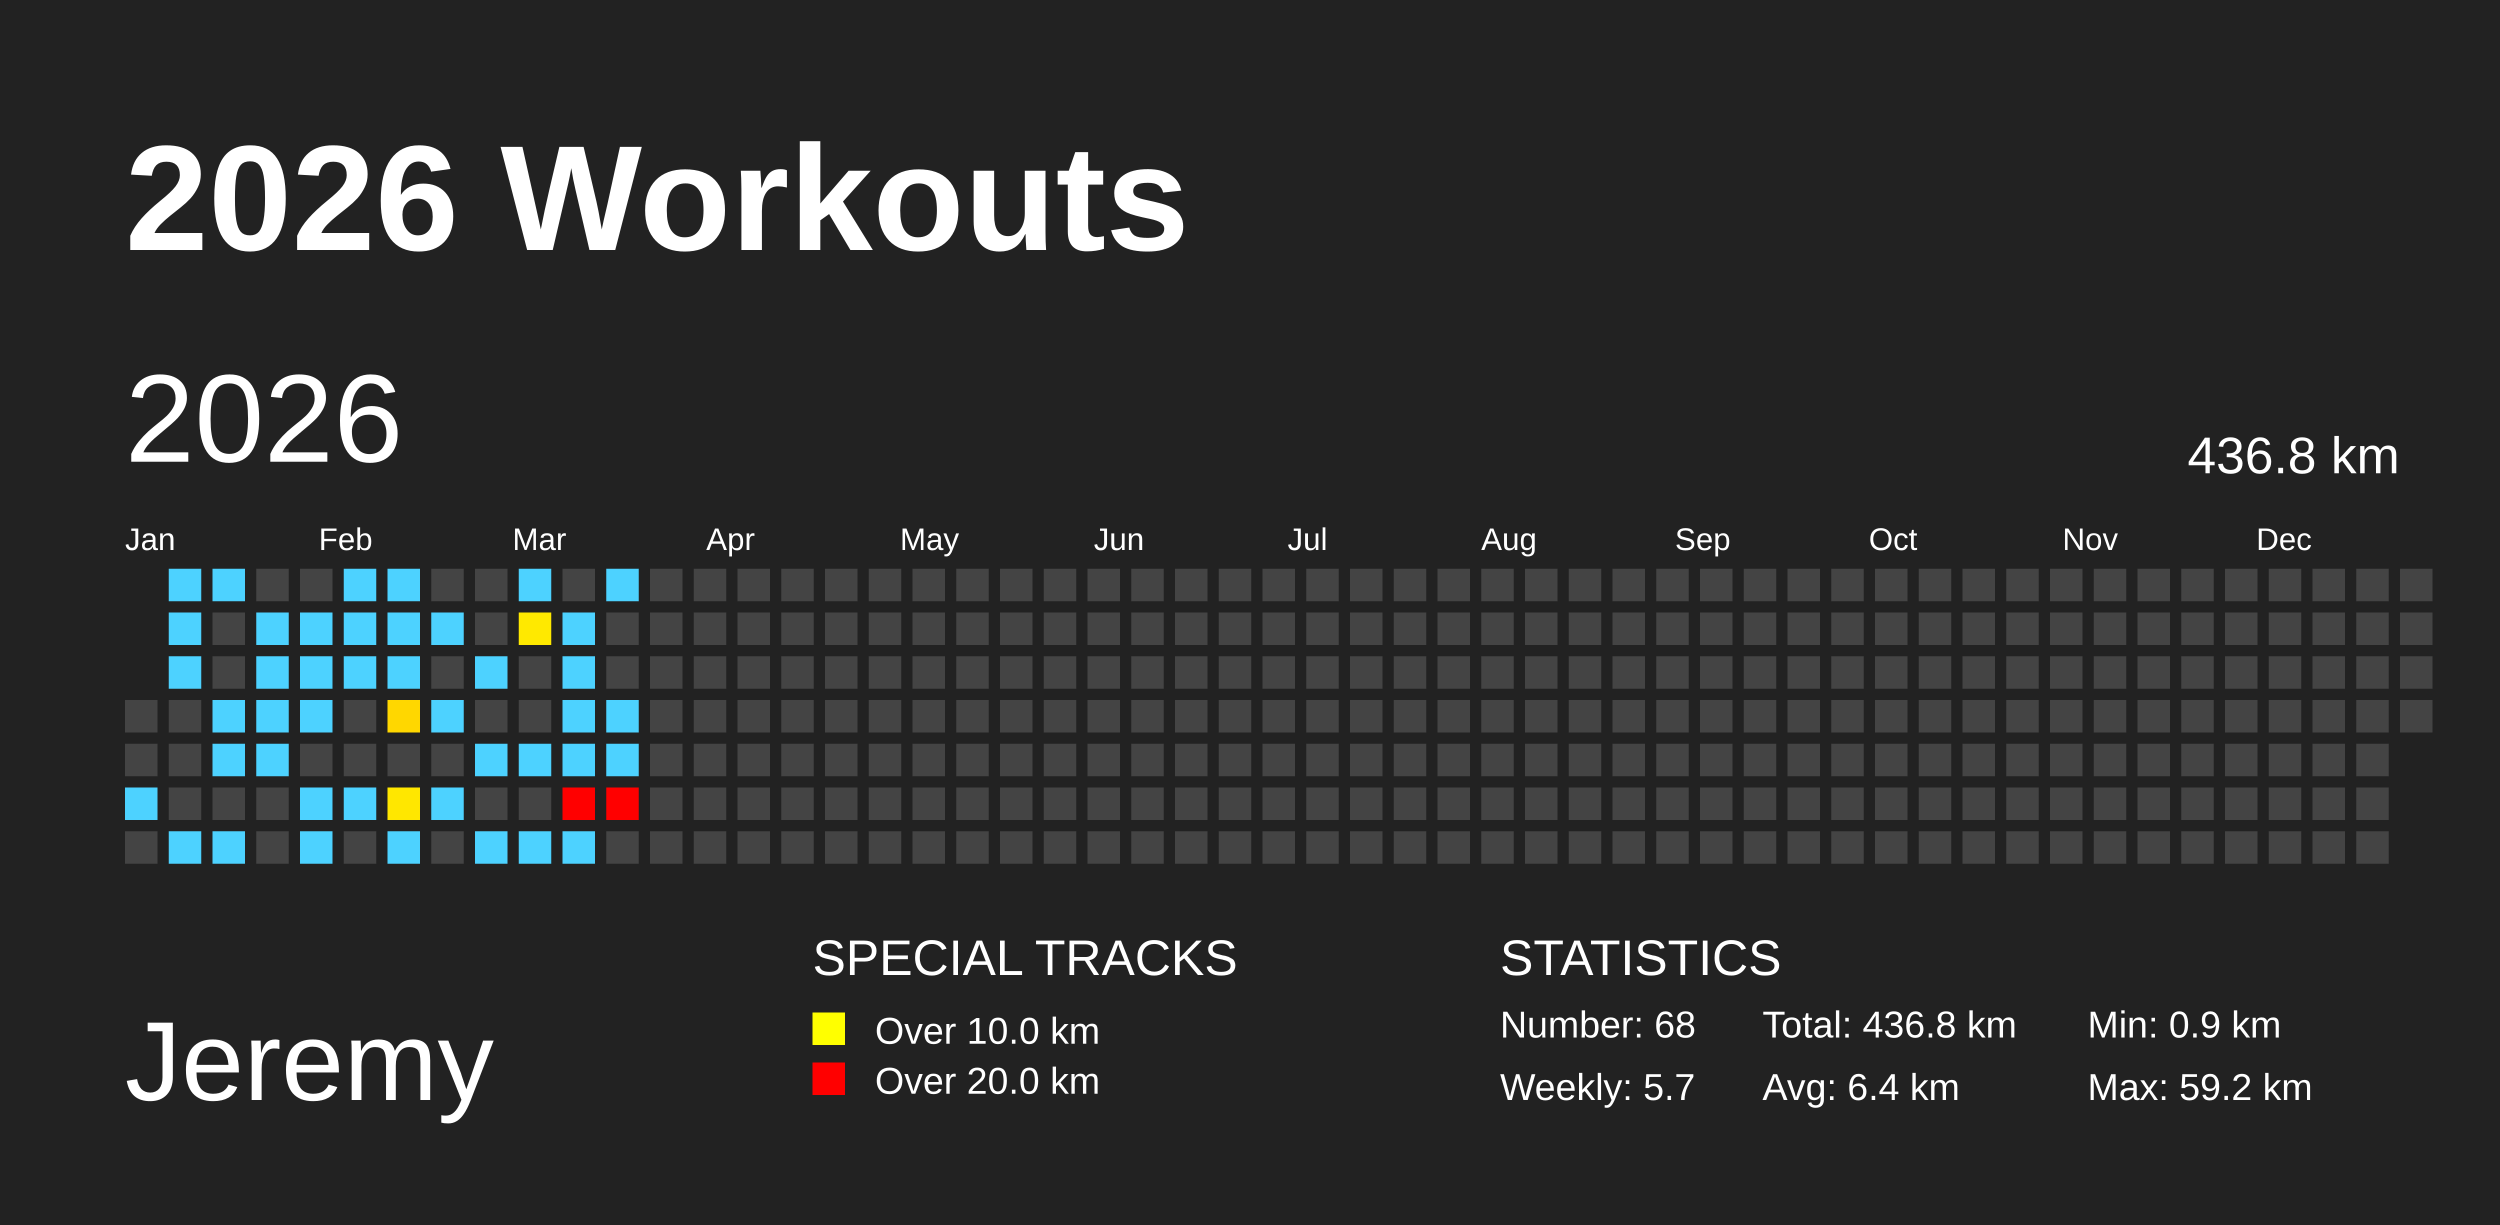
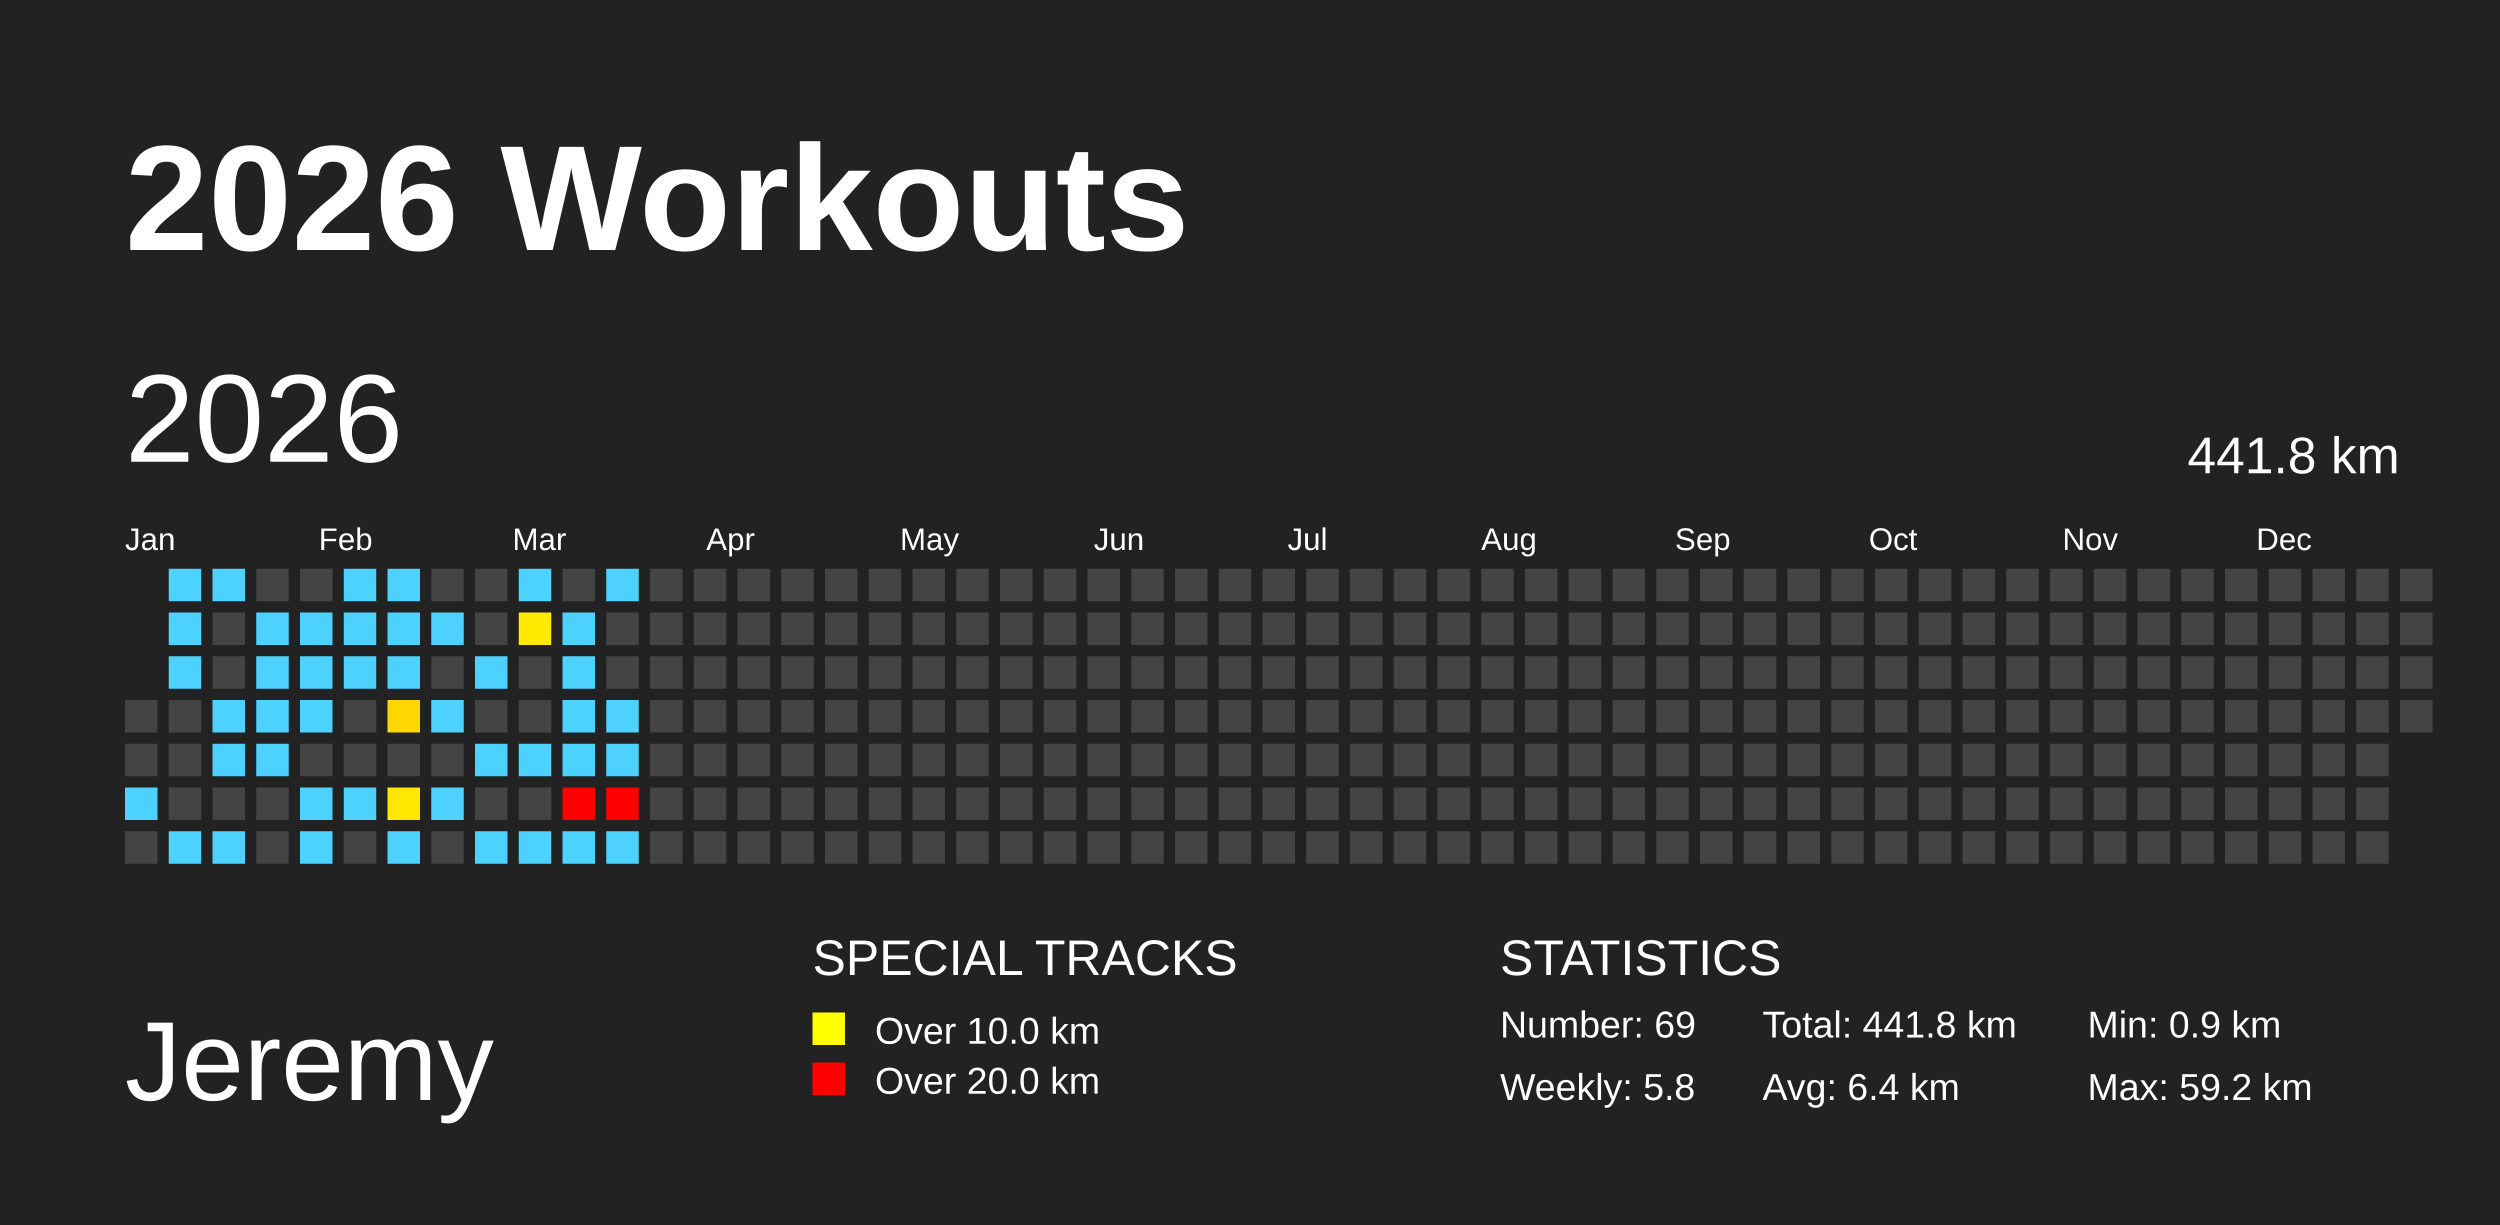
<svg xmlns="http://www.w3.org/2000/svg" baseProfile="full" height="98mm" version="1.1" viewBox="0,0,200,98" width="200mm">
  <defs />
  <rect fill="#222222" height="98" width="200" x="0" y="0" />
  <text fill="#FFFFFF" style="font-size:12px; font-family:Arial; font-weight:bold;" x="10" y="20">2026 Workouts</text>
  <text fill="#FFFFFF" style="font-size:9px; font-family:Arial" x="10" y="88">Jeremy</text>
  <text fill="#FFFFFF" style="font-size:4px; font-family:Arial" x="65" y="78">SPECIAL TRACKS</text>
  <rect fill="yellow" height="2.6" width="2.6" x="65" y="81" />
  <text fill="#FFFFFF" style="font-size:3px; font-family:Arial" x="70" y="83.5">Over 10.0 km</text>
  <rect fill="red" height="2.6" width="2.6" x="65" y="85" />
  <text fill="#FFFFFF" style="font-size:3px; font-family:Arial" x="70" y="87.5">Over 20.0 km</text>
  <text fill="#FFFFFF" style="font-size:4px; font-family:Arial" x="120" y="78">STATISTICS</text>
-   <text fill="#FFFFFF" style="font-size:3px; font-family:Arial" x="120" y="83">Number: 68</text>
-   <text fill="#FFFFFF" style="font-size:3px; font-family:Arial" x="120" y="88">Weekly: 5.7</text>
-   <text fill="#FFFFFF" style="font-size:3px; font-family:Arial" x="141" y="83">Total: 436.8 km</text>
+   <text fill="#FFFFFF" style="font-size:3px; font-family:Arial" x="120" y="83">Number: 69</text>
+   <text fill="#FFFFFF" style="font-size:3px; font-family:Arial" x="120" y="88">Weekly: 5.8</text>
+   <text fill="#FFFFFF" style="font-size:3px; font-family:Arial" x="141" y="83">Total: 441.8 km</text>
  <text fill="#FFFFFF" style="font-size:3px; font-family:Arial" x="141" y="88">Avg: 6.4 km</text>
  <text fill="#FFFFFF" style="font-size:3px; font-family:Arial" x="167" y="83">Min: 0.9 km</text>
  <text fill="#FFFFFF" style="font-size:3px; font-family:Arial" x="167" y="88">Max: 59.2 km</text>
  <text dominant-baseline="hanging" fill="#FFFFFF" style="font-size:10.0px; font-family:Arial;" x="10" y="30">2026</text>
-   <text dominant-baseline="hanging" fill="#FFFFFF" style="font-size:4.125px; font-family:Arial;" x="175" y="35">436.8 km</text>
+   <text dominant-baseline="hanging" fill="#FFFFFF" style="font-size:4.125px; font-family:Arial;" x="175" y="35">441.8 km</text>
  <text fill="#FFFFFF" style="font-size:2.5px; font-family:Arial" x="10.0" y="44">Jan</text>
  <text fill="#FFFFFF" style="font-size:2.5px; font-family:Arial" x="25.5" y="44">Feb</text>
  <text fill="#FFFFFF" style="font-size:2.5px; font-family:Arial" x="41.0" y="44">Mar</text>
  <text fill="#FFFFFF" style="font-size:2.5px; font-family:Arial" x="56.5" y="44">Apr</text>
  <text fill="#FFFFFF" style="font-size:2.5px; font-family:Arial" x="72.0" y="44">May</text>
  <text fill="#FFFFFF" style="font-size:2.5px; font-family:Arial" x="87.5" y="44">Jun</text>
  <text fill="#FFFFFF" style="font-size:2.5px; font-family:Arial" x="103.0" y="44">Jul</text>
  <text fill="#FFFFFF" style="font-size:2.5px; font-family:Arial" x="118.5" y="44">Aug</text>
  <text fill="#FFFFFF" style="font-size:2.5px; font-family:Arial" x="134.0" y="44">Sep</text>
  <text fill="#FFFFFF" style="font-size:2.5px; font-family:Arial" x="149.5" y="44">Oct</text>
  <text fill="#FFFFFF" style="font-size:2.5px; font-family:Arial" x="165.0" y="44">Nov</text>
  <text fill="#FFFFFF" style="font-size:2.5px; font-family:Arial" x="180.5" y="44">Dec</text>
  <rect fill="#444444" height="2.6" width="2.6" x="10.0" y="56.0" />
  <rect fill="#444444" height="2.6" width="2.6" x="10.0" y="59.5" />
  <rect fill="#4dd2ff" height="2.6" width="2.6" x="10.0" y="63.0" />
  <rect fill="#444444" height="2.6" width="2.6" x="10.0" y="66.5" />
  <rect fill="#4dd2ff" height="2.6" width="2.6" x="13.5" y="45.5" />
  <rect fill="#4dd2ff" height="2.6" width="2.6" x="13.5" y="49.0" />
  <rect fill="#4dd2ff" height="2.6" width="2.6" x="13.5" y="52.5" />
  <rect fill="#444444" height="2.6" width="2.6" x="13.5" y="56.0" />
  <rect fill="#444444" height="2.6" width="2.6" x="13.5" y="59.5" />
  <rect fill="#444444" height="2.6" width="2.6" x="13.5" y="63.0" />
  <rect fill="#4dd2ff" height="2.6" width="2.6" x="13.5" y="66.5" />
  <rect fill="#4dd2ff" height="2.6" width="2.6" x="17.0" y="45.5" />
  <rect fill="#444444" height="2.6" width="2.6" x="17.0" y="49.0" />
  <rect fill="#444444" height="2.6" width="2.6" x="17.0" y="52.5" />
  <rect fill="#4dd2ff" height="2.6" width="2.6" x="17.0" y="56.0" />
  <rect fill="#4dd2ff" height="2.6" width="2.6" x="17.0" y="59.5" />
  <rect fill="#444444" height="2.6" width="2.6" x="17.0" y="63.0" />
  <rect fill="#4dd2ff" height="2.6" width="2.6" x="17.0" y="66.5" />
  <rect fill="#444444" height="2.6" width="2.6" x="20.5" y="45.5" />
  <rect fill="#4dd2ff" height="2.6" width="2.6" x="20.5" y="49.0" />
  <rect fill="#4dd2ff" height="2.6" width="2.6" x="20.5" y="52.5" />
  <rect fill="#4dd2ff" height="2.6" width="2.6" x="20.5" y="56.0" />
  <rect fill="#4dd2ff" height="2.6" width="2.6" x="20.5" y="59.5" />
  <rect fill="#444444" height="2.6" width="2.6" x="20.5" y="63.0" />
  <rect fill="#444444" height="2.6" width="2.6" x="20.5" y="66.5" />
  <rect fill="#444444" height="2.6" width="2.6" x="24.0" y="45.5" />
  <rect fill="#4dd2ff" height="2.6" width="2.6" x="24.0" y="49.0" />
  <rect fill="#4dd2ff" height="2.6" width="2.6" x="24.0" y="52.5" />
  <rect fill="#4dd2ff" height="2.6" width="2.6" x="24.0" y="56.0" />
  <rect fill="#444444" height="2.6" width="2.6" x="24.0" y="59.5" />
  <rect fill="#4dd2ff" height="2.6" width="2.6" x="24.0" y="63.0" />
  <rect fill="#4dd2ff" height="2.6" width="2.6" x="24.0" y="66.5" />
  <rect fill="#4dd2ff" height="2.6" width="2.6" x="27.5" y="45.5" />
  <rect fill="#4dd2ff" height="2.6" width="2.6" x="27.5" y="49.0" />
  <rect fill="#4dd2ff" height="2.6" width="2.6" x="27.5" y="52.5" />
  <rect fill="#444444" height="2.6" width="2.6" x="27.5" y="56.0" />
  <rect fill="#444444" height="2.6" width="2.6" x="27.5" y="59.5" />
  <rect fill="#4dd2ff" height="2.6" width="2.6" x="27.5" y="63.0" />
  <rect fill="#444444" height="2.6" width="2.6" x="27.5" y="66.5" />
  <rect fill="#4dd2ff" height="2.6" width="2.6" x="31.0" y="45.5" />
  <rect fill="#4dd2ff" height="2.6" width="2.6" x="31.0" y="49.0" />
  <rect fill="#4dd2ff" height="2.6" width="2.6" x="31.0" y="52.5" />
  <rect fill="#ffd700" height="2.6" width="2.6" x="31.0" y="56.0" />
  <rect fill="#444444" height="2.6" width="2.6" x="31.0" y="59.5" />
  <rect fill="#ffe700" height="2.6" width="2.6" x="31.0" y="63.0" />
  <rect fill="#4dd2ff" height="2.6" width="2.6" x="31.0" y="66.5" />
  <rect fill="#444444" height="2.6" width="2.6" x="34.5" y="45.5" />
  <rect fill="#4dd2ff" height="2.6" width="2.6" x="34.5" y="49.0" />
  <rect fill="#444444" height="2.6" width="2.6" x="34.5" y="52.5" />
  <rect fill="#4dd2ff" height="2.6" width="2.6" x="34.5" y="56.0" />
  <rect fill="#444444" height="2.6" width="2.6" x="34.5" y="59.5" />
  <rect fill="#4dd2ff" height="2.6" width="2.6" x="34.5" y="63.0" />
  <rect fill="#444444" height="2.6" width="2.6" x="34.5" y="66.5" />
  <rect fill="#444444" height="2.6" width="2.6" x="38.0" y="45.5" />
  <rect fill="#444444" height="2.6" width="2.6" x="38.0" y="49.0" />
  <rect fill="#4dd2ff" height="2.6" width="2.6" x="38.0" y="52.5" />
  <rect fill="#444444" height="2.6" width="2.6" x="38.0" y="56.0" />
  <rect fill="#4dd2ff" height="2.6" width="2.6" x="38.0" y="59.5" />
  <rect fill="#444444" height="2.6" width="2.6" x="38.0" y="63.0" />
  <rect fill="#4dd2ff" height="2.6" width="2.6" x="38.0" y="66.5" />
  <rect fill="#4dd2ff" height="2.6" width="2.6" x="41.5" y="45.5" />
  <rect fill="#ffe900" height="2.6" width="2.6" x="41.5" y="49.0" />
  <rect fill="#444444" height="2.6" width="2.6" x="41.5" y="52.5" />
  <rect fill="#444444" height="2.6" width="2.6" x="41.5" y="56.0" />
  <rect fill="#4dd2ff" height="2.6" width="2.6" x="41.5" y="59.5" />
  <rect fill="#444444" height="2.6" width="2.6" x="41.5" y="63.0" />
  <rect fill="#4dd2ff" height="2.6" width="2.6" x="41.5" y="66.5" />
  <rect fill="#444444" height="2.6" width="2.6" x="45.0" y="45.5" />
  <rect fill="#4dd2ff" height="2.6" width="2.6" x="45.0" y="49.0" />
  <rect fill="#4dd2ff" height="2.6" width="2.6" x="45.0" y="52.5" />
  <rect fill="#4dd2ff" height="2.6" width="2.6" x="45.0" y="56.0" />
  <rect fill="#4dd2ff" height="2.6" width="2.6" x="45.0" y="59.5" />
  <rect fill="red" height="2.6" width="2.6" x="45.0" y="63.0" />
  <rect fill="#4dd2ff" height="2.6" width="2.6" x="45.0" y="66.5" />
  <rect fill="#4dd2ff" height="2.6" width="2.6" x="48.5" y="45.5" />
  <rect fill="#444444" height="2.6" width="2.6" x="48.5" y="49.0" />
  <rect fill="#444444" height="2.6" width="2.6" x="48.5" y="52.5" />
  <rect fill="#4dd2ff" height="2.6" width="2.6" x="48.5" y="56.0" />
  <rect fill="#4dd2ff" height="2.6" width="2.6" x="48.5" y="59.5" />
  <rect fill="red" height="2.6" width="2.6" x="48.5" y="63.0" />
-   <rect fill="#444444" height="2.6" width="2.6" x="48.5" y="66.5" />
+   <rect fill="#4dd2ff" height="2.6" width="2.6" x="48.5" y="66.5" />
  <rect fill="#444444" height="2.6" width="2.6" x="52.0" y="45.5" />
  <rect fill="#444444" height="2.6" width="2.6" x="52.0" y="49.0" />
  <rect fill="#444444" height="2.6" width="2.6" x="52.0" y="52.5" />
  <rect fill="#444444" height="2.6" width="2.6" x="52.0" y="56.0" />
  <rect fill="#444444" height="2.6" width="2.6" x="52.0" y="59.5" />
  <rect fill="#444444" height="2.6" width="2.6" x="52.0" y="63.0" />
  <rect fill="#444444" height="2.6" width="2.6" x="52.0" y="66.5" />
  <rect fill="#444444" height="2.6" width="2.6" x="55.5" y="45.5" />
  <rect fill="#444444" height="2.6" width="2.6" x="55.5" y="49.0" />
  <rect fill="#444444" height="2.6" width="2.6" x="55.5" y="52.5" />
  <rect fill="#444444" height="2.6" width="2.6" x="55.5" y="56.0" />
  <rect fill="#444444" height="2.6" width="2.6" x="55.5" y="59.5" />
  <rect fill="#444444" height="2.6" width="2.6" x="55.5" y="63.0" />
  <rect fill="#444444" height="2.6" width="2.6" x="55.5" y="66.5" />
  <rect fill="#444444" height="2.6" width="2.6" x="59.0" y="45.5" />
  <rect fill="#444444" height="2.6" width="2.6" x="59.0" y="49.0" />
  <rect fill="#444444" height="2.6" width="2.6" x="59.0" y="52.5" />
  <rect fill="#444444" height="2.6" width="2.6" x="59.0" y="56.0" />
  <rect fill="#444444" height="2.6" width="2.6" x="59.0" y="59.5" />
  <rect fill="#444444" height="2.6" width="2.6" x="59.0" y="63.0" />
  <rect fill="#444444" height="2.6" width="2.6" x="59.0" y="66.5" />
  <rect fill="#444444" height="2.6" width="2.6" x="62.5" y="45.5" />
  <rect fill="#444444" height="2.6" width="2.6" x="62.5" y="49.0" />
  <rect fill="#444444" height="2.6" width="2.6" x="62.5" y="52.5" />
  <rect fill="#444444" height="2.6" width="2.6" x="62.5" y="56.0" />
  <rect fill="#444444" height="2.6" width="2.6" x="62.5" y="59.5" />
  <rect fill="#444444" height="2.6" width="2.6" x="62.5" y="63.0" />
  <rect fill="#444444" height="2.6" width="2.6" x="62.5" y="66.5" />
  <rect fill="#444444" height="2.6" width="2.6" x="66.0" y="45.5" />
  <rect fill="#444444" height="2.6" width="2.6" x="66.0" y="49.0" />
  <rect fill="#444444" height="2.6" width="2.6" x="66.0" y="52.5" />
  <rect fill="#444444" height="2.6" width="2.6" x="66.0" y="56.0" />
  <rect fill="#444444" height="2.6" width="2.6" x="66.0" y="59.5" />
  <rect fill="#444444" height="2.6" width="2.6" x="66.0" y="63.0" />
  <rect fill="#444444" height="2.6" width="2.6" x="66.0" y="66.5" />
  <rect fill="#444444" height="2.6" width="2.6" x="69.5" y="45.5" />
  <rect fill="#444444" height="2.6" width="2.6" x="69.5" y="49.0" />
  <rect fill="#444444" height="2.6" width="2.6" x="69.5" y="52.5" />
  <rect fill="#444444" height="2.6" width="2.6" x="69.5" y="56.0" />
  <rect fill="#444444" height="2.6" width="2.6" x="69.5" y="59.5" />
  <rect fill="#444444" height="2.6" width="2.6" x="69.5" y="63.0" />
  <rect fill="#444444" height="2.6" width="2.6" x="69.5" y="66.5" />
  <rect fill="#444444" height="2.6" width="2.6" x="73.0" y="45.5" />
  <rect fill="#444444" height="2.6" width="2.6" x="73.0" y="49.0" />
  <rect fill="#444444" height="2.6" width="2.6" x="73.0" y="52.5" />
  <rect fill="#444444" height="2.6" width="2.6" x="73.0" y="56.0" />
  <rect fill="#444444" height="2.6" width="2.6" x="73.0" y="59.5" />
  <rect fill="#444444" height="2.6" width="2.6" x="73.0" y="63.0" />
  <rect fill="#444444" height="2.6" width="2.6" x="73.0" y="66.5" />
  <rect fill="#444444" height="2.6" width="2.6" x="76.5" y="45.5" />
  <rect fill="#444444" height="2.6" width="2.6" x="76.5" y="49.0" />
  <rect fill="#444444" height="2.6" width="2.6" x="76.5" y="52.5" />
  <rect fill="#444444" height="2.6" width="2.6" x="76.5" y="56.0" />
  <rect fill="#444444" height="2.6" width="2.6" x="76.5" y="59.5" />
  <rect fill="#444444" height="2.6" width="2.6" x="76.5" y="63.0" />
  <rect fill="#444444" height="2.6" width="2.6" x="76.5" y="66.5" />
  <rect fill="#444444" height="2.6" width="2.6" x="80.0" y="45.5" />
  <rect fill="#444444" height="2.6" width="2.6" x="80.0" y="49.0" />
  <rect fill="#444444" height="2.6" width="2.6" x="80.0" y="52.5" />
  <rect fill="#444444" height="2.6" width="2.6" x="80.0" y="56.0" />
  <rect fill="#444444" height="2.6" width="2.6" x="80.0" y="59.5" />
  <rect fill="#444444" height="2.6" width="2.6" x="80.0" y="63.0" />
  <rect fill="#444444" height="2.6" width="2.6" x="80.0" y="66.5" />
  <rect fill="#444444" height="2.6" width="2.6" x="83.5" y="45.5" />
  <rect fill="#444444" height="2.6" width="2.6" x="83.5" y="49.0" />
  <rect fill="#444444" height="2.6" width="2.6" x="83.5" y="52.5" />
  <rect fill="#444444" height="2.6" width="2.6" x="83.5" y="56.0" />
  <rect fill="#444444" height="2.6" width="2.6" x="83.5" y="59.5" />
  <rect fill="#444444" height="2.6" width="2.6" x="83.5" y="63.0" />
  <rect fill="#444444" height="2.6" width="2.6" x="83.5" y="66.5" />
  <rect fill="#444444" height="2.6" width="2.6" x="87.0" y="45.5" />
  <rect fill="#444444" height="2.6" width="2.6" x="87.0" y="49.0" />
  <rect fill="#444444" height="2.6" width="2.6" x="87.0" y="52.5" />
  <rect fill="#444444" height="2.6" width="2.6" x="87.0" y="56.0" />
  <rect fill="#444444" height="2.6" width="2.6" x="87.0" y="59.5" />
  <rect fill="#444444" height="2.6" width="2.6" x="87.0" y="63.0" />
  <rect fill="#444444" height="2.6" width="2.6" x="87.0" y="66.5" />
  <rect fill="#444444" height="2.6" width="2.6" x="90.5" y="45.5" />
  <rect fill="#444444" height="2.6" width="2.6" x="90.5" y="49.0" />
  <rect fill="#444444" height="2.6" width="2.6" x="90.5" y="52.5" />
  <rect fill="#444444" height="2.6" width="2.6" x="90.5" y="56.0" />
  <rect fill="#444444" height="2.6" width="2.6" x="90.5" y="59.5" />
  <rect fill="#444444" height="2.6" width="2.6" x="90.5" y="63.0" />
  <rect fill="#444444" height="2.6" width="2.6" x="90.5" y="66.5" />
  <rect fill="#444444" height="2.6" width="2.6" x="94.0" y="45.5" />
  <rect fill="#444444" height="2.6" width="2.6" x="94.0" y="49.0" />
  <rect fill="#444444" height="2.6" width="2.6" x="94.0" y="52.5" />
  <rect fill="#444444" height="2.6" width="2.6" x="94.0" y="56.0" />
  <rect fill="#444444" height="2.6" width="2.6" x="94.0" y="59.5" />
  <rect fill="#444444" height="2.6" width="2.6" x="94.0" y="63.0" />
  <rect fill="#444444" height="2.6" width="2.6" x="94.0" y="66.5" />
  <rect fill="#444444" height="2.6" width="2.6" x="97.5" y="45.5" />
  <rect fill="#444444" height="2.6" width="2.6" x="97.5" y="49.0" />
  <rect fill="#444444" height="2.6" width="2.6" x="97.5" y="52.5" />
  <rect fill="#444444" height="2.6" width="2.6" x="97.5" y="56.0" />
  <rect fill="#444444" height="2.6" width="2.6" x="97.5" y="59.5" />
  <rect fill="#444444" height="2.6" width="2.6" x="97.5" y="63.0" />
  <rect fill="#444444" height="2.6" width="2.6" x="97.5" y="66.5" />
  <rect fill="#444444" height="2.6" width="2.6" x="101.0" y="45.5" />
  <rect fill="#444444" height="2.6" width="2.6" x="101.0" y="49.0" />
  <rect fill="#444444" height="2.6" width="2.6" x="101.0" y="52.5" />
  <rect fill="#444444" height="2.6" width="2.6" x="101.0" y="56.0" />
  <rect fill="#444444" height="2.6" width="2.6" x="101.0" y="59.5" />
  <rect fill="#444444" height="2.6" width="2.6" x="101.0" y="63.0" />
  <rect fill="#444444" height="2.6" width="2.6" x="101.0" y="66.5" />
  <rect fill="#444444" height="2.6" width="2.6" x="104.5" y="45.5" />
  <rect fill="#444444" height="2.6" width="2.6" x="104.5" y="49.0" />
  <rect fill="#444444" height="2.6" width="2.6" x="104.5" y="52.5" />
  <rect fill="#444444" height="2.6" width="2.6" x="104.5" y="56.0" />
  <rect fill="#444444" height="2.6" width="2.6" x="104.5" y="59.5" />
  <rect fill="#444444" height="2.6" width="2.6" x="104.5" y="63.0" />
  <rect fill="#444444" height="2.6" width="2.6" x="104.5" y="66.5" />
  <rect fill="#444444" height="2.6" width="2.6" x="108.0" y="45.5" />
  <rect fill="#444444" height="2.6" width="2.6" x="108.0" y="49.0" />
  <rect fill="#444444" height="2.6" width="2.6" x="108.0" y="52.5" />
  <rect fill="#444444" height="2.6" width="2.6" x="108.0" y="56.0" />
  <rect fill="#444444" height="2.6" width="2.6" x="108.0" y="59.5" />
  <rect fill="#444444" height="2.6" width="2.6" x="108.0" y="63.0" />
  <rect fill="#444444" height="2.6" width="2.6" x="108.0" y="66.5" />
  <rect fill="#444444" height="2.6" width="2.6" x="111.5" y="45.5" />
  <rect fill="#444444" height="2.6" width="2.6" x="111.5" y="49.0" />
  <rect fill="#444444" height="2.6" width="2.6" x="111.5" y="52.5" />
  <rect fill="#444444" height="2.6" width="2.6" x="111.5" y="56.0" />
  <rect fill="#444444" height="2.6" width="2.6" x="111.5" y="59.5" />
  <rect fill="#444444" height="2.6" width="2.6" x="111.5" y="63.0" />
  <rect fill="#444444" height="2.6" width="2.6" x="111.5" y="66.5" />
  <rect fill="#444444" height="2.6" width="2.6" x="115.0" y="45.5" />
  <rect fill="#444444" height="2.6" width="2.6" x="115.0" y="49.0" />
  <rect fill="#444444" height="2.6" width="2.6" x="115.0" y="52.5" />
  <rect fill="#444444" height="2.6" width="2.6" x="115.0" y="56.0" />
  <rect fill="#444444" height="2.6" width="2.6" x="115.0" y="59.5" />
  <rect fill="#444444" height="2.6" width="2.6" x="115.0" y="63.0" />
  <rect fill="#444444" height="2.6" width="2.6" x="115.0" y="66.5" />
  <rect fill="#444444" height="2.6" width="2.6" x="118.5" y="45.5" />
  <rect fill="#444444" height="2.6" width="2.6" x="118.5" y="49.0" />
  <rect fill="#444444" height="2.6" width="2.6" x="118.5" y="52.5" />
  <rect fill="#444444" height="2.6" width="2.6" x="118.5" y="56.0" />
  <rect fill="#444444" height="2.6" width="2.6" x="118.5" y="59.5" />
  <rect fill="#444444" height="2.6" width="2.6" x="118.5" y="63.0" />
  <rect fill="#444444" height="2.6" width="2.6" x="118.5" y="66.5" />
  <rect fill="#444444" height="2.6" width="2.6" x="122.0" y="45.5" />
  <rect fill="#444444" height="2.6" width="2.6" x="122.0" y="49.0" />
  <rect fill="#444444" height="2.6" width="2.6" x="122.0" y="52.5" />
  <rect fill="#444444" height="2.6" width="2.6" x="122.0" y="56.0" />
  <rect fill="#444444" height="2.6" width="2.6" x="122.0" y="59.5" />
  <rect fill="#444444" height="2.6" width="2.6" x="122.0" y="63.0" />
  <rect fill="#444444" height="2.6" width="2.6" x="122.0" y="66.5" />
  <rect fill="#444444" height="2.6" width="2.6" x="125.5" y="45.5" />
  <rect fill="#444444" height="2.6" width="2.6" x="125.5" y="49.0" />
  <rect fill="#444444" height="2.6" width="2.6" x="125.5" y="52.5" />
  <rect fill="#444444" height="2.6" width="2.6" x="125.5" y="56.0" />
  <rect fill="#444444" height="2.6" width="2.6" x="125.5" y="59.5" />
  <rect fill="#444444" height="2.6" width="2.6" x="125.5" y="63.0" />
  <rect fill="#444444" height="2.6" width="2.6" x="125.5" y="66.5" />
  <rect fill="#444444" height="2.6" width="2.6" x="129.0" y="45.5" />
  <rect fill="#444444" height="2.6" width="2.6" x="129.0" y="49.0" />
  <rect fill="#444444" height="2.6" width="2.6" x="129.0" y="52.5" />
  <rect fill="#444444" height="2.6" width="2.6" x="129.0" y="56.0" />
  <rect fill="#444444" height="2.6" width="2.6" x="129.0" y="59.5" />
  <rect fill="#444444" height="2.6" width="2.6" x="129.0" y="63.0" />
  <rect fill="#444444" height="2.6" width="2.6" x="129.0" y="66.5" />
  <rect fill="#444444" height="2.6" width="2.6" x="132.5" y="45.5" />
  <rect fill="#444444" height="2.6" width="2.6" x="132.5" y="49.0" />
  <rect fill="#444444" height="2.6" width="2.6" x="132.5" y="52.5" />
  <rect fill="#444444" height="2.6" width="2.6" x="132.5" y="56.0" />
  <rect fill="#444444" height="2.6" width="2.6" x="132.5" y="59.5" />
  <rect fill="#444444" height="2.6" width="2.6" x="132.5" y="63.0" />
  <rect fill="#444444" height="2.6" width="2.6" x="132.5" y="66.5" />
  <rect fill="#444444" height="2.6" width="2.6" x="136.0" y="45.5" />
  <rect fill="#444444" height="2.6" width="2.6" x="136.0" y="49.0" />
  <rect fill="#444444" height="2.6" width="2.6" x="136.0" y="52.5" />
  <rect fill="#444444" height="2.6" width="2.6" x="136.0" y="56.0" />
  <rect fill="#444444" height="2.6" width="2.6" x="136.0" y="59.5" />
  <rect fill="#444444" height="2.6" width="2.6" x="136.0" y="63.0" />
  <rect fill="#444444" height="2.6" width="2.6" x="136.0" y="66.5" />
  <rect fill="#444444" height="2.6" width="2.6" x="139.5" y="45.5" />
  <rect fill="#444444" height="2.6" width="2.6" x="139.5" y="49.0" />
  <rect fill="#444444" height="2.6" width="2.6" x="139.5" y="52.5" />
  <rect fill="#444444" height="2.6" width="2.6" x="139.5" y="56.0" />
  <rect fill="#444444" height="2.6" width="2.6" x="139.5" y="59.5" />
  <rect fill="#444444" height="2.6" width="2.6" x="139.5" y="63.0" />
  <rect fill="#444444" height="2.6" width="2.6" x="139.5" y="66.5" />
  <rect fill="#444444" height="2.6" width="2.6" x="143.0" y="45.5" />
  <rect fill="#444444" height="2.6" width="2.6" x="143.0" y="49.0" />
  <rect fill="#444444" height="2.6" width="2.6" x="143.0" y="52.5" />
  <rect fill="#444444" height="2.6" width="2.6" x="143.0" y="56.0" />
  <rect fill="#444444" height="2.6" width="2.6" x="143.0" y="59.5" />
  <rect fill="#444444" height="2.6" width="2.6" x="143.0" y="63.0" />
  <rect fill="#444444" height="2.6" width="2.6" x="143.0" y="66.5" />
  <rect fill="#444444" height="2.6" width="2.6" x="146.5" y="45.5" />
  <rect fill="#444444" height="2.6" width="2.6" x="146.5" y="49.0" />
  <rect fill="#444444" height="2.6" width="2.6" x="146.5" y="52.5" />
  <rect fill="#444444" height="2.6" width="2.6" x="146.5" y="56.0" />
  <rect fill="#444444" height="2.6" width="2.6" x="146.5" y="59.5" />
  <rect fill="#444444" height="2.6" width="2.6" x="146.5" y="63.0" />
  <rect fill="#444444" height="2.6" width="2.6" x="146.5" y="66.5" />
  <rect fill="#444444" height="2.6" width="2.6" x="150.0" y="45.5" />
  <rect fill="#444444" height="2.6" width="2.6" x="150.0" y="49.0" />
  <rect fill="#444444" height="2.6" width="2.6" x="150.0" y="52.5" />
  <rect fill="#444444" height="2.6" width="2.6" x="150.0" y="56.0" />
  <rect fill="#444444" height="2.6" width="2.6" x="150.0" y="59.5" />
  <rect fill="#444444" height="2.6" width="2.6" x="150.0" y="63.0" />
  <rect fill="#444444" height="2.6" width="2.6" x="150.0" y="66.5" />
  <rect fill="#444444" height="2.6" width="2.6" x="153.5" y="45.5" />
  <rect fill="#444444" height="2.6" width="2.6" x="153.5" y="49.0" />
  <rect fill="#444444" height="2.6" width="2.6" x="153.5" y="52.5" />
  <rect fill="#444444" height="2.6" width="2.6" x="153.5" y="56.0" />
  <rect fill="#444444" height="2.6" width="2.6" x="153.5" y="59.5" />
  <rect fill="#444444" height="2.6" width="2.6" x="153.5" y="63.0" />
  <rect fill="#444444" height="2.6" width="2.6" x="153.5" y="66.5" />
  <rect fill="#444444" height="2.6" width="2.6" x="157.0" y="45.5" />
  <rect fill="#444444" height="2.6" width="2.6" x="157.0" y="49.0" />
  <rect fill="#444444" height="2.6" width="2.6" x="157.0" y="52.5" />
  <rect fill="#444444" height="2.6" width="2.6" x="157.0" y="56.0" />
  <rect fill="#444444" height="2.6" width="2.6" x="157.0" y="59.5" />
  <rect fill="#444444" height="2.6" width="2.6" x="157.0" y="63.0" />
  <rect fill="#444444" height="2.6" width="2.6" x="157.0" y="66.5" />
  <rect fill="#444444" height="2.6" width="2.6" x="160.5" y="45.5" />
  <rect fill="#444444" height="2.6" width="2.6" x="160.5" y="49.0" />
  <rect fill="#444444" height="2.6" width="2.6" x="160.5" y="52.5" />
  <rect fill="#444444" height="2.6" width="2.6" x="160.5" y="56.0" />
  <rect fill="#444444" height="2.6" width="2.6" x="160.5" y="59.5" />
  <rect fill="#444444" height="2.6" width="2.6" x="160.5" y="63.0" />
  <rect fill="#444444" height="2.6" width="2.6" x="160.5" y="66.5" />
  <rect fill="#444444" height="2.6" width="2.6" x="164.0" y="45.5" />
  <rect fill="#444444" height="2.6" width="2.6" x="164.0" y="49.0" />
  <rect fill="#444444" height="2.6" width="2.6" x="164.0" y="52.5" />
  <rect fill="#444444" height="2.6" width="2.6" x="164.0" y="56.0" />
  <rect fill="#444444" height="2.6" width="2.6" x="164.0" y="59.5" />
  <rect fill="#444444" height="2.6" width="2.6" x="164.0" y="63.0" />
  <rect fill="#444444" height="2.6" width="2.6" x="164.0" y="66.5" />
  <rect fill="#444444" height="2.6" width="2.6" x="167.5" y="45.5" />
  <rect fill="#444444" height="2.6" width="2.6" x="167.5" y="49.0" />
  <rect fill="#444444" height="2.6" width="2.6" x="167.5" y="52.5" />
  <rect fill="#444444" height="2.6" width="2.6" x="167.5" y="56.0" />
  <rect fill="#444444" height="2.6" width="2.6" x="167.5" y="59.5" />
  <rect fill="#444444" height="2.6" width="2.6" x="167.5" y="63.0" />
  <rect fill="#444444" height="2.6" width="2.6" x="167.5" y="66.5" />
  <rect fill="#444444" height="2.6" width="2.6" x="171.0" y="45.5" />
  <rect fill="#444444" height="2.6" width="2.6" x="171.0" y="49.0" />
  <rect fill="#444444" height="2.6" width="2.6" x="171.0" y="52.5" />
  <rect fill="#444444" height="2.6" width="2.6" x="171.0" y="56.0" />
  <rect fill="#444444" height="2.6" width="2.6" x="171.0" y="59.5" />
  <rect fill="#444444" height="2.6" width="2.6" x="171.0" y="63.0" />
  <rect fill="#444444" height="2.6" width="2.6" x="171.0" y="66.5" />
  <rect fill="#444444" height="2.6" width="2.6" x="174.5" y="45.5" />
  <rect fill="#444444" height="2.6" width="2.6" x="174.5" y="49.0" />
  <rect fill="#444444" height="2.6" width="2.6" x="174.5" y="52.5" />
  <rect fill="#444444" height="2.6" width="2.6" x="174.5" y="56.0" />
  <rect fill="#444444" height="2.6" width="2.6" x="174.5" y="59.5" />
  <rect fill="#444444" height="2.6" width="2.6" x="174.5" y="63.0" />
  <rect fill="#444444" height="2.6" width="2.6" x="174.5" y="66.5" />
  <rect fill="#444444" height="2.6" width="2.6" x="178.0" y="45.5" />
  <rect fill="#444444" height="2.6" width="2.6" x="178.0" y="49.0" />
  <rect fill="#444444" height="2.6" width="2.6" x="178.0" y="52.5" />
  <rect fill="#444444" height="2.6" width="2.6" x="178.0" y="56.0" />
  <rect fill="#444444" height="2.6" width="2.6" x="178.0" y="59.5" />
  <rect fill="#444444" height="2.6" width="2.6" x="178.0" y="63.0" />
  <rect fill="#444444" height="2.6" width="2.6" x="178.0" y="66.5" />
  <rect fill="#444444" height="2.6" width="2.6" x="181.5" y="45.5" />
  <rect fill="#444444" height="2.6" width="2.6" x="181.5" y="49.0" />
  <rect fill="#444444" height="2.6" width="2.6" x="181.5" y="52.5" />
  <rect fill="#444444" height="2.6" width="2.6" x="181.5" y="56.0" />
  <rect fill="#444444" height="2.6" width="2.6" x="181.5" y="59.5" />
  <rect fill="#444444" height="2.6" width="2.6" x="181.5" y="63.0" />
  <rect fill="#444444" height="2.6" width="2.6" x="181.5" y="66.5" />
  <rect fill="#444444" height="2.6" width="2.6" x="185.0" y="45.5" />
  <rect fill="#444444" height="2.6" width="2.6" x="185.0" y="49.0" />
  <rect fill="#444444" height="2.6" width="2.6" x="185.0" y="52.5" />
  <rect fill="#444444" height="2.6" width="2.6" x="185.0" y="56.0" />
  <rect fill="#444444" height="2.6" width="2.6" x="185.0" y="59.5" />
  <rect fill="#444444" height="2.6" width="2.6" x="185.0" y="63.0" />
  <rect fill="#444444" height="2.6" width="2.6" x="185.0" y="66.5" />
  <rect fill="#444444" height="2.6" width="2.6" x="188.5" y="45.5" />
  <rect fill="#444444" height="2.6" width="2.6" x="188.5" y="49.0" />
  <rect fill="#444444" height="2.6" width="2.6" x="188.5" y="52.5" />
  <rect fill="#444444" height="2.6" width="2.6" x="188.5" y="56.0" />
  <rect fill="#444444" height="2.6" width="2.6" x="188.5" y="59.5" />
  <rect fill="#444444" height="2.6" width="2.6" x="188.5" y="63.0" />
  <rect fill="#444444" height="2.6" width="2.6" x="188.5" y="66.5" />
  <rect fill="#444444" height="2.6" width="2.6" x="192.0" y="45.5" />
  <rect fill="#444444" height="2.6" width="2.6" x="192.0" y="49.0" />
  <rect fill="#444444" height="2.6" width="2.6" x="192.0" y="52.5" />
  <rect fill="#444444" height="2.6" width="2.6" x="192.0" y="56.0" />
</svg>
